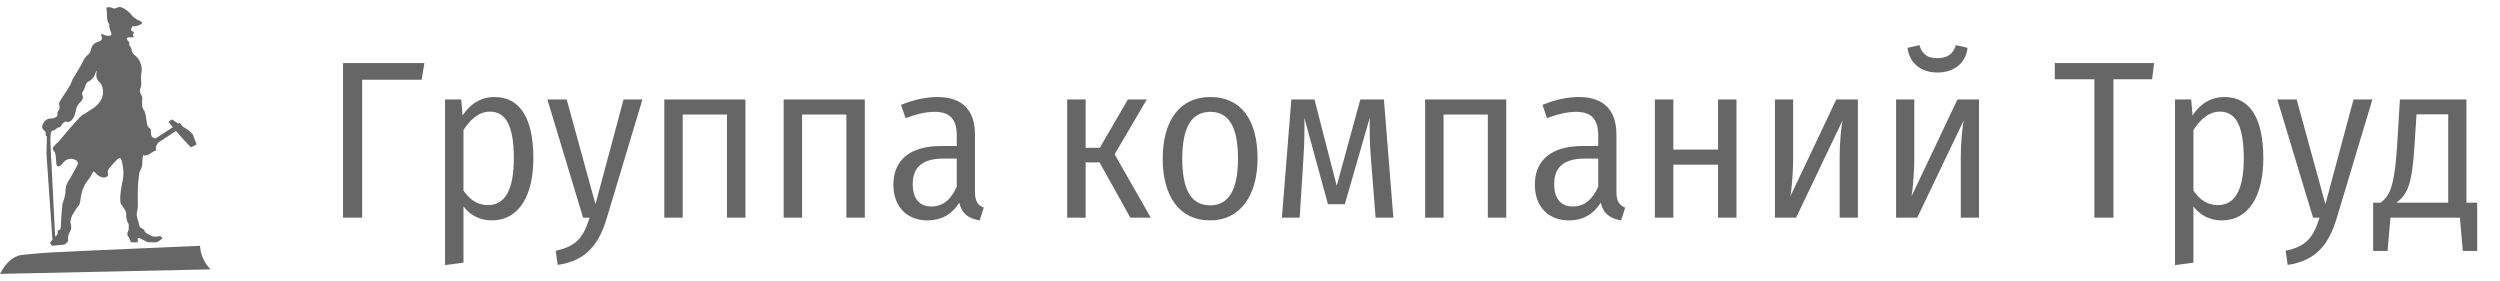
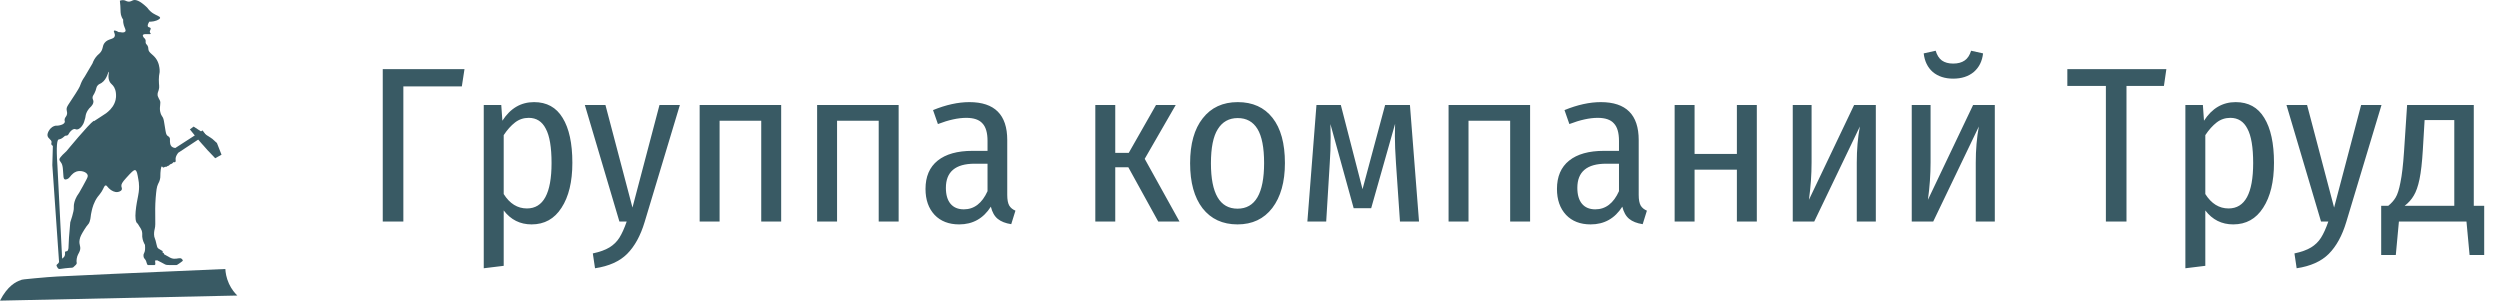
- <svg xmlns="http://www.w3.org/2000/svg" width="178" height="20" viewBox="0 0 178 20" fill="none">
-   <path d="M5.939 8.159C5.939 8.159 6.088 8.06 6.282 7.936C6.307 7.921 6.322 7.912 6.327 7.907C6.685 7.669 6.68 7.679 6.71 7.655C6.85 7.546 7.098 7.348 7.238 7.017C7.302 6.864 7.327 6.725 7.332 6.636C7.352 6.251 7.248 6.038 7.143 5.91C7.059 5.806 7.004 5.791 6.939 5.678C6.775 5.386 6.914 5.045 6.874 5.035C6.83 5.025 6.775 5.5 6.422 5.737C6.312 5.811 6.262 5.801 6.183 5.89C6.053 6.028 6.113 6.122 5.969 6.394C5.894 6.533 5.849 6.577 5.849 6.676C5.849 6.775 5.899 6.809 5.904 6.908C5.904 6.982 5.889 7.081 5.775 7.21C5.541 7.422 5.456 7.62 5.421 7.763C5.401 7.847 5.411 7.862 5.387 7.956C5.337 8.129 5.307 8.292 5.192 8.445C5.143 8.514 5.013 8.683 4.849 8.683C4.774 8.683 4.774 8.648 4.705 8.653C4.551 8.663 4.406 8.846 4.347 8.954C4.327 8.994 4.307 9.033 4.257 9.058C4.202 9.083 4.172 9.058 4.108 9.088C4.083 9.098 4.088 9.108 4.023 9.157C4.023 9.157 3.983 9.192 3.934 9.226C3.839 9.295 3.725 9.31 3.705 9.315C3.615 9.34 3.54 9.666 3.63 10.986C3.729 12.953 3.829 14.915 3.929 16.882C3.864 16.951 3.799 17.015 3.734 17.085C3.59 15.034 3.451 12.987 3.307 10.936L3.341 9.715C3.312 9.706 3.277 9.686 3.257 9.646C3.227 9.592 3.252 9.538 3.257 9.498C3.282 9.33 3.033 9.271 3.003 9.073C2.973 8.875 3.177 8.638 3.177 8.638C3.237 8.574 3.326 8.495 3.461 8.455C3.56 8.426 3.59 8.455 3.72 8.43C3.779 8.421 4.048 8.371 4.093 8.218C4.113 8.159 4.073 8.144 4.083 8.05C4.098 7.931 4.167 7.892 4.212 7.793C4.272 7.659 4.227 7.551 4.212 7.447C4.187 7.239 4.307 7.155 4.774 6.419C4.929 6.172 5.008 6.043 5.043 5.959C5.098 5.826 5.138 5.682 5.257 5.49C5.297 5.43 5.332 5.381 5.352 5.346L5.849 4.501C5.894 4.368 5.979 4.19 6.138 4.017C6.218 3.928 6.242 3.933 6.312 3.854C6.541 3.607 6.446 3.429 6.606 3.216C6.825 2.925 7.198 3.009 7.253 2.781C7.292 2.628 7.153 2.485 7.208 2.44C7.272 2.391 7.501 2.529 7.501 2.529C7.621 2.519 7.75 2.584 7.86 2.534C7.89 2.519 7.904 2.509 7.919 2.49C7.979 2.406 7.88 2.277 7.825 2.094C7.8 2.01 7.775 1.892 7.785 1.738C7.76 1.704 7.725 1.654 7.695 1.585C7.601 1.378 7.626 1.22 7.606 0.869C7.601 0.794 7.591 0.681 7.576 0.547C7.621 0.528 7.69 0.508 7.77 0.508C7.919 0.508 7.974 0.587 8.104 0.602C8.243 0.617 8.327 0.547 8.407 0.518C8.556 0.463 8.815 0.513 9.298 0.977C9.432 1.165 9.571 1.274 9.666 1.338C9.895 1.486 10.124 1.531 10.119 1.63C10.119 1.659 10.089 1.684 10.044 1.719C9.845 1.852 9.596 1.872 9.432 1.872C9.318 2.06 9.323 2.144 9.353 2.183C9.392 2.243 9.482 2.213 9.517 2.277C9.557 2.351 9.437 2.44 9.477 2.549C9.497 2.603 9.537 2.608 9.527 2.633C9.507 2.707 9.099 2.593 9.034 2.712C9.009 2.757 9.049 2.826 9.089 2.88C9.129 2.91 9.178 2.959 9.198 3.028C9.223 3.107 9.188 3.142 9.213 3.226C9.238 3.305 9.283 3.31 9.328 3.394C9.377 3.483 9.372 3.567 9.377 3.612C9.397 3.834 9.651 3.923 9.845 4.185C10.049 4.462 10.079 4.773 10.089 4.911C10.109 5.159 10.044 5.119 10.039 5.529C10.039 5.91 10.094 5.979 10.029 6.192C9.994 6.31 9.95 6.379 9.96 6.503C9.96 6.538 9.97 6.567 9.979 6.592C10.024 6.711 10.074 6.795 10.089 6.819C10.213 7.012 10.029 7.284 10.149 7.65C10.194 7.793 10.198 7.758 10.298 7.936C10.343 8.02 10.373 8.198 10.427 8.554C10.482 8.895 10.492 9.014 10.597 9.088C10.636 9.117 10.681 9.137 10.716 9.197C10.761 9.271 10.731 9.325 10.741 9.454C10.746 9.543 10.756 9.651 10.825 9.735C10.845 9.76 10.92 9.839 11.079 9.854C11.652 9.483 12.229 9.113 12.801 8.742C12.866 8.831 12.935 8.92 13 9.009C12.418 9.394 11.836 9.775 11.258 10.16C11.114 10.353 11.089 10.486 11.099 10.58C11.099 10.625 11.119 10.709 11.074 10.743C11.044 10.763 11 10.758 10.97 10.743C10.925 10.803 10.88 10.832 10.845 10.852C10.801 10.872 10.786 10.867 10.746 10.892C10.701 10.926 10.701 10.946 10.661 10.971C10.626 10.986 10.616 10.976 10.582 10.996C10.552 11.015 10.547 11.03 10.522 11.04C10.492 11.05 10.482 11.04 10.447 11.04C10.383 11.05 10.373 11.094 10.328 11.089C10.273 11.089 10.258 11.015 10.228 11.02C10.164 11.02 10.139 11.411 10.139 11.431C10.129 11.613 10.139 11.633 10.129 11.732C10.104 11.93 10.024 12.063 9.989 12.132C9.9 12.315 9.88 12.543 9.84 12.992C9.761 13.986 9.865 14.663 9.78 14.959C9.775 14.984 9.731 15.132 9.736 15.315C9.741 15.553 9.815 15.543 9.89 15.938C9.92 16.076 9.94 16.16 10.014 16.21C10.094 16.264 10.194 16.319 10.194 16.319C10.233 16.338 10.273 16.358 10.283 16.393C10.293 16.422 10.283 16.457 10.273 16.477C10.298 16.477 10.318 16.487 10.343 16.487C10.353 16.516 10.368 16.546 10.378 16.576C10.467 16.625 10.557 16.669 10.641 16.719C10.786 16.818 10.91 16.847 10.995 16.852C11.209 16.867 11.363 16.768 11.477 16.852C11.527 16.887 11.547 16.941 11.557 16.981C11.517 17.011 11.477 17.04 11.443 17.07C11.403 17.099 11.358 17.134 11.303 17.169C11.223 17.223 11.194 17.243 11.154 17.253C11.124 17.258 11.104 17.253 11.054 17.253C10.98 17.253 11.014 17.253 10.85 17.253C10.646 17.253 10.542 17.248 10.512 17.238C10.422 17.218 10.402 17.188 10.198 17.085C10.084 17.025 9.989 16.981 9.935 16.951C9.89 16.956 9.845 16.961 9.8 16.966L9.82 17.198L9.775 17.253C9.775 17.253 9.367 17.253 9.357 17.253C9.243 17.213 9.298 17.035 9.158 16.877C9.139 16.852 9.114 16.828 9.094 16.788C9.054 16.694 9.074 16.576 9.074 16.576C9.074 16.576 9.129 16.447 9.134 16.432C9.163 16.363 9.183 16.235 9.163 15.977C9.094 15.859 9.009 15.681 8.989 15.459C8.984 15.36 8.989 15.325 8.989 15.246C8.974 14.974 8.82 14.861 8.706 14.638C8.407 14.49 8.641 13.309 8.73 12.869C8.75 12.765 8.79 12.567 8.79 12.295C8.79 12.098 8.765 11.954 8.745 11.846C8.681 11.475 8.651 11.287 8.546 11.253C8.452 11.223 8.293 11.396 7.974 11.747C7.72 12.024 7.656 12.147 7.671 12.271C7.681 12.355 7.725 12.409 7.695 12.483C7.646 12.607 7.457 12.632 7.432 12.636C7.243 12.661 7.083 12.552 7.004 12.503C6.79 12.355 6.77 12.211 6.675 12.221C6.586 12.231 6.571 12.37 6.422 12.612C6.317 12.78 6.272 12.805 6.168 12.948C5.924 13.289 5.839 13.64 5.8 13.808C5.705 14.198 5.755 14.238 5.665 14.51C5.605 14.693 5.556 14.643 5.332 15.009C5.158 15.296 5.068 15.444 5.033 15.646C4.969 16.002 5.143 16.061 5.043 16.358C4.988 16.516 4.884 16.61 4.849 16.852C4.834 16.936 4.839 17.011 4.839 17.055C4.844 17.075 4.854 17.109 4.849 17.144C4.839 17.183 4.814 17.213 4.789 17.243C4.7 17.332 4.655 17.376 4.625 17.396C4.565 17.426 4.531 17.421 4.366 17.431C4.307 17.431 4.222 17.441 4.118 17.455C4.023 17.465 3.943 17.475 3.894 17.485C3.784 17.5 3.744 17.51 3.7 17.485C3.66 17.465 3.64 17.426 3.61 17.371C3.585 17.327 3.565 17.292 3.575 17.253C3.585 17.223 3.605 17.213 3.64 17.183C3.67 17.159 3.705 17.119 3.734 17.06C3.844 16.966 3.904 16.857 3.973 16.808C4.078 16.734 4.093 16.66 4.108 16.595C4.123 16.506 4.088 16.442 4.128 16.403C4.157 16.373 4.197 16.393 4.237 16.373C4.337 16.328 4.332 16.111 4.332 16.076C4.332 15.844 4.371 15.305 4.441 14.549C4.536 14.277 4.6 14.04 4.64 13.857C4.685 13.665 4.65 13.571 4.675 13.408C4.705 13.225 4.784 12.973 5.003 12.681C5.173 12.384 5.317 12.127 5.421 11.925C5.531 11.722 5.566 11.643 5.536 11.554C5.466 11.356 5.098 11.253 4.834 11.341C4.735 11.376 4.66 11.431 4.625 11.46C4.436 11.608 4.416 11.752 4.237 11.821C4.138 11.861 4.093 11.836 4.083 11.831C4.028 11.796 4.018 11.717 4.013 11.678C3.978 11.297 3.983 11.139 3.948 10.991C3.889 10.709 3.739 10.714 3.759 10.546C3.759 10.546 3.774 10.432 4.202 10.052C4.202 10.052 5.605 8.346 5.924 8.134L5.939 8.159Z" fill="#666666" />
-   <path d="M1.322 18.196C1.414 18.165 1.502 18.15 2.188 18.088C2.875 18.027 3.218 17.996 3.603 17.976C4.438 17.93 8.579 17.74 14.242 17.5C14.252 17.71 14.298 18.052 14.472 18.431C14.636 18.789 14.851 19.035 15 19.178C9.998 19.285 5.002 19.393 0 19.5C0.477 18.569 1.01 18.298 1.327 18.201L1.322 18.196Z" fill="#666666" />
-   <path d="M12 8.676C12.077 8.619 12.161 8.557 12.238 8.5C12.63 8.759 13.023 9.013 13.415 9.272C13.511 9.36 13.608 9.453 13.711 9.541C13.807 9.785 13.903 10.034 14 10.277C13.865 10.35 13.736 10.428 13.601 10.5C13.28 10.174 12.952 9.821 12.63 9.443C12.405 9.184 12.199 8.925 12 8.676Z" fill="#666666" />
-   <path d="M30.216 4.492L30.024 5.676H25.784V15.5H24.424V4.492H30.216ZM35.208 6.908C37.096 6.908 37.976 8.524 37.976 11.276C37.976 13.948 36.936 15.692 35.016 15.692C34.168 15.692 33.48 15.324 33 14.7V18.7L31.688 18.876V7.084H32.84L32.936 8.22C33.48 7.388 34.248 6.908 35.208 6.908ZM34.728 14.604C35.912 14.604 36.584 13.612 36.584 11.276C36.584 8.94 36.008 7.948 34.888 7.948C34.04 7.948 33.432 8.588 33 9.26V13.564C33.416 14.204 34.008 14.604 34.728 14.604ZM45.741 7.084L43.197 15.548C42.653 17.34 41.773 18.572 39.709 18.86L39.565 17.852C41.085 17.532 41.533 16.876 41.981 15.5H41.517L38.973 7.084H40.349L42.397 14.54L44.397 7.084H45.741ZM51.761 15.5V8.156H48.609V15.5H47.297V7.084H53.074V15.5H51.761ZM60.261 15.5V8.156H57.109V15.5H55.797V7.084H61.574V15.5H60.261ZM69.418 13.66C69.418 14.364 69.641 14.62 70.041 14.78L69.754 15.692C68.969 15.564 68.49 15.228 68.297 14.428C67.754 15.308 66.969 15.692 66.041 15.692C64.522 15.692 63.609 14.668 63.609 13.148C63.609 11.372 64.826 10.396 67.001 10.396H68.121V9.644C68.121 8.46 67.609 7.964 66.553 7.964C65.913 7.964 65.242 8.124 64.474 8.412L64.153 7.468C65.049 7.1 65.913 6.908 66.746 6.908C68.585 6.908 69.418 7.916 69.418 9.58V13.66ZM66.314 14.7C67.129 14.7 67.706 14.22 68.121 13.292V11.292H67.162C65.706 11.292 64.986 11.884 64.986 13.1C64.986 14.156 65.466 14.7 66.314 14.7ZM81.649 7.084L79.361 10.988L81.937 15.5H80.481L78.289 11.564H77.297V15.5H75.985V7.084H77.297V10.524H78.305L80.305 7.084H81.649ZM86.177 6.908C88.305 6.908 89.537 8.46 89.537 11.276C89.537 13.964 88.273 15.692 86.161 15.692C84.017 15.692 82.785 14.028 82.785 11.308C82.785 8.54 84.033 6.908 86.177 6.908ZM86.177 7.964C84.897 7.964 84.177 8.956 84.177 11.308C84.177 13.628 84.881 14.62 86.161 14.62C87.425 14.62 88.145 13.628 88.145 11.276C88.145 8.956 87.441 7.964 86.177 7.964ZM98.535 7.084L99.207 15.5H97.943L97.607 11.244C97.527 10.252 97.511 9.404 97.527 8.38L95.751 14.54H94.551L92.871 8.396C92.887 9.356 92.871 10.268 92.807 11.228L92.535 15.5H91.271L91.943 7.084H93.591L95.175 13.228L96.855 7.084H98.535ZM105.933 15.5V8.156H102.781V15.5H101.469V7.084H107.245V15.5H105.933ZM115.089 13.66C115.089 14.364 115.313 14.62 115.713 14.78L115.425 15.692C114.641 15.564 114.161 15.228 113.969 14.428C113.425 15.308 112.641 15.692 111.713 15.692C110.193 15.692 109.281 14.668 109.281 13.148C109.281 11.372 110.497 10.396 112.673 10.396H113.793V9.644C113.793 8.46 113.281 7.964 112.225 7.964C111.585 7.964 110.913 8.124 110.145 8.412L109.825 7.468C110.721 7.1 111.585 6.908 112.417 6.908C114.257 6.908 115.089 7.916 115.089 9.58V13.66ZM111.985 14.7C112.801 14.7 113.377 14.22 113.793 13.292V11.292H112.833C111.377 11.292 110.657 11.884 110.657 13.1C110.657 14.156 111.137 14.7 111.985 14.7ZM122.325 15.5V11.724H119.141V15.5H117.829V7.084H119.141V10.652H122.325V7.084H123.637V15.5H122.325ZM132.28 7.084V15.5H130.984V11.292C130.984 9.948 131.112 8.972 131.192 8.572L127.88 15.5H126.376V7.084H127.672V11.228C127.672 12.492 127.544 13.548 127.48 13.964L130.744 7.084H132.28ZM137.945 5.164C136.793 5.164 135.945 4.508 135.817 3.404L136.665 3.212C136.857 3.884 137.257 4.14 137.945 4.14C138.617 4.14 139.049 3.884 139.257 3.212L140.089 3.404C139.977 4.508 139.097 5.164 137.945 5.164ZM140.905 7.084V15.5H139.609V11.292C139.609 9.948 139.737 8.972 139.817 8.572L136.505 15.5H135.001V7.084H136.297V11.228C136.297 12.492 136.169 13.548 136.105 13.964L139.369 7.084H140.905ZM153.374 4.492L153.23 5.644H150.478V15.5H149.118V5.644H146.302V4.492H153.374ZM158.38 6.908C160.268 6.908 161.148 8.524 161.148 11.276C161.148 13.948 160.108 15.692 158.188 15.692C157.34 15.692 156.652 15.324 156.172 14.7V18.7L154.86 18.876V7.084H156.012L156.108 8.22C156.652 7.388 157.42 6.908 158.38 6.908ZM157.9 14.604C159.084 14.604 159.756 13.612 159.756 11.276C159.756 8.94 159.18 7.948 158.06 7.948C157.212 7.948 156.604 8.588 156.172 9.26V13.564C156.588 14.204 157.18 14.604 157.9 14.604ZM168.913 7.084L166.369 15.548C165.825 17.34 164.945 18.572 162.881 18.86L162.737 17.852C164.257 17.532 164.705 16.876 165.153 15.5H164.689L162.145 7.084H163.521L165.569 14.54L167.569 7.084H168.913ZM175.609 14.428H176.377V17.868H175.353L175.145 15.5H170.201L169.993 17.868H168.969V14.428H169.497C170.057 13.996 170.457 13.58 170.665 10.524L170.873 7.084H175.609V14.428ZM174.313 14.428V8.14H172.057L171.913 10.364C171.737 13.1 171.449 13.788 170.633 14.428H174.313Z" fill="#666666" />
+ <svg xmlns="http://www.w3.org/2000/svg" width="158" height="19" viewBox="0 0 158 19" fill="none">
+   <path d="M5.939 7.659C5.939 7.659 6.088 7.56 6.282 7.436C6.307 7.421 6.322 7.412 6.327 7.407C6.685 7.169 6.68 7.179 6.71 7.155C6.85 7.046 7.098 6.848 7.238 6.517C7.302 6.364 7.327 6.225 7.332 6.136C7.352 5.751 7.248 5.538 7.143 5.41C7.059 5.306 7.004 5.291 6.939 5.178C6.775 4.886 6.914 4.545 6.874 4.535C6.83 4.525 6.775 5 6.422 5.237C6.312 5.311 6.262 5.301 6.183 5.39C6.053 5.528 6.113 5.622 5.969 5.894C5.894 6.033 5.849 6.077 5.849 6.176C5.849 6.275 5.899 6.309 5.904 6.408C5.904 6.482 5.889 6.581 5.775 6.71C5.541 6.922 5.456 7.12 5.421 7.263C5.401 7.347 5.411 7.362 5.387 7.456C5.337 7.629 5.307 7.792 5.192 7.945C5.143 8.014 5.013 8.183 4.849 8.183C4.774 8.183 4.774 8.148 4.705 8.153C4.551 8.163 4.406 8.346 4.347 8.454C4.327 8.494 4.307 8.533 4.257 8.558C4.202 8.583 4.172 8.558 4.108 8.588C4.083 8.598 4.088 8.608 4.023 8.657C4.023 8.657 3.983 8.692 3.934 8.726C3.839 8.795 3.725 8.81 3.705 8.815C3.615 8.84 3.54 9.166 3.63 10.486C3.729 12.453 3.829 14.415 3.929 16.382C3.864 16.451 3.799 16.515 3.734 16.585C3.59 14.534 3.451 12.487 3.307 10.436L3.341 9.215C3.312 9.206 3.277 9.186 3.257 9.146C3.227 9.092 3.252 9.038 3.257 8.998C3.282 8.83 3.033 8.771 3.003 8.573C2.973 8.375 3.177 8.138 3.177 8.138C3.237 8.074 3.326 7.995 3.461 7.955C3.56 7.926 3.59 7.955 3.72 7.93C3.779 7.921 4.048 7.871 4.093 7.718C4.113 7.659 4.073 7.644 4.083 7.55C4.098 7.431 4.167 7.392 4.212 7.293C4.272 7.159 4.227 7.051 4.212 6.947C4.187 6.739 4.307 6.655 4.774 5.919C4.929 5.672 5.008 5.543 5.043 5.459C5.098 5.326 5.138 5.182 5.257 4.99C5.297 4.93 5.332 4.881 5.352 4.846L5.849 4.001C5.894 3.868 5.979 3.69 6.138 3.517C6.218 3.428 6.242 3.433 6.312 3.354C6.541 3.107 6.446 2.929 6.606 2.716C6.825 2.425 7.198 2.509 7.253 2.281C7.292 2.128 7.153 1.985 7.208 1.94C7.272 1.891 7.501 2.029 7.501 2.029C7.621 2.019 7.75 2.084 7.86 2.034C7.89 2.019 7.904 2.009 7.919 1.99C7.979 1.906 7.88 1.777 7.825 1.594C7.8 1.51 7.775 1.392 7.785 1.238C7.76 1.204 7.725 1.154 7.695 1.085C7.601 0.878 7.626 0.719 7.606 0.369C7.601 0.294 7.591 0.181 7.576 0.047C7.621 0.028 7.69 0.008 7.77 0.008C7.919 0.008 7.974 0.087 8.104 0.102C8.243 0.117 8.327 0.047 8.407 0.018C8.556 -0.037 8.815 0.013 9.298 0.477C9.432 0.665 9.571 0.774 9.666 0.838C9.895 0.986 10.124 1.031 10.119 1.13C10.119 1.159 10.089 1.184 10.044 1.219C9.845 1.352 9.596 1.372 9.432 1.372C9.318 1.56 9.323 1.644 9.353 1.683C9.392 1.743 9.482 1.713 9.517 1.777C9.557 1.851 9.437 1.94 9.477 2.049C9.497 2.103 9.537 2.108 9.527 2.133C9.507 2.207 9.099 2.093 9.034 2.212C9.009 2.257 9.049 2.326 9.089 2.38C9.129 2.41 9.178 2.459 9.198 2.528C9.223 2.607 9.188 2.642 9.213 2.726C9.238 2.805 9.283 2.81 9.328 2.894C9.377 2.983 9.372 3.067 9.377 3.112C9.397 3.334 9.651 3.423 9.845 3.685C10.049 3.962 10.079 4.273 10.089 4.411C10.109 4.659 10.044 4.619 10.039 5.029C10.039 5.41 10.094 5.479 10.029 5.692C9.994 5.81 9.95 5.879 9.96 6.003C9.96 6.038 9.97 6.067 9.979 6.092C10.024 6.211 10.074 6.295 10.089 6.319C10.213 6.512 10.029 6.784 10.149 7.15C10.194 7.293 10.198 7.258 10.298 7.436C10.343 7.52 10.373 7.698 10.427 8.054C10.482 8.395 10.492 8.514 10.597 8.588C10.636 8.617 10.681 8.637 10.716 8.697C10.761 8.771 10.731 8.825 10.741 8.954C10.746 9.043 10.756 9.151 10.825 9.235C10.845 9.26 10.92 9.339 11.079 9.354C11.652 8.983 12.229 8.613 12.801 8.242C12.866 8.331 12.935 8.42 13 8.509C12.418 8.894 11.836 9.275 11.258 9.66C11.114 9.853 11.089 9.986 11.099 10.08C11.099 10.125 11.119 10.209 11.074 10.243C11.044 10.263 11 10.258 10.97 10.243C10.925 10.303 10.88 10.332 10.845 10.352C10.801 10.372 10.786 10.367 10.746 10.392C10.701 10.426 10.701 10.446 10.661 10.471C10.626 10.486 10.616 10.476 10.582 10.496C10.552 10.515 10.547 10.53 10.522 10.54C10.492 10.55 10.482 10.54 10.447 10.54C10.383 10.55 10.373 10.594 10.328 10.589C10.273 10.589 10.258 10.515 10.228 10.52C10.164 10.52 10.139 10.911 10.139 10.931C10.129 11.113 10.139 11.133 10.129 11.232C10.104 11.43 10.024 11.563 9.989 11.632C9.9 11.815 9.88 12.043 9.84 12.492C9.761 13.486 9.865 14.163 9.78 14.459C9.775 14.484 9.731 14.632 9.736 14.815C9.741 15.053 9.815 15.043 9.89 15.438C9.92 15.576 9.94 15.66 10.014 15.71C10.094 15.764 10.194 15.819 10.194 15.819C10.233 15.838 10.273 15.858 10.283 15.893C10.293 15.922 10.283 15.957 10.273 15.977C10.298 15.977 10.318 15.987 10.343 15.987C10.353 16.016 10.368 16.046 10.378 16.076C10.467 16.125 10.557 16.169 10.641 16.219C10.786 16.318 10.91 16.347 10.995 16.352C11.209 16.367 11.363 16.268 11.477 16.352C11.527 16.387 11.547 16.441 11.557 16.481C11.517 16.511 11.477 16.54 11.443 16.57C11.403 16.599 11.358 16.634 11.303 16.669C11.223 16.723 11.194 16.743 11.154 16.753C11.124 16.758 11.104 16.753 11.054 16.753C10.98 16.753 11.014 16.753 10.85 16.753C10.646 16.753 10.542 16.748 10.512 16.738C10.422 16.718 10.402 16.688 10.198 16.585C10.084 16.525 9.989 16.481 9.935 16.451C9.89 16.456 9.845 16.461 9.8 16.466L9.82 16.698L9.775 16.753C9.775 16.753 9.367 16.753 9.357 16.753C9.243 16.713 9.298 16.535 9.158 16.377C9.139 16.352 9.114 16.328 9.094 16.288C9.054 16.194 9.074 16.076 9.074 16.076C9.074 16.076 9.129 15.947 9.134 15.932C9.163 15.863 9.183 15.735 9.163 15.477C9.094 15.359 9.009 15.181 8.989 14.959C8.984 14.86 8.989 14.825 8.989 14.746C8.974 14.474 8.82 14.361 8.706 14.138C8.407 13.99 8.641 12.809 8.73 12.369C8.75 12.265 8.79 12.067 8.79 11.795C8.79 11.598 8.765 11.454 8.745 11.346C8.681 10.975 8.651 10.787 8.546 10.753C8.452 10.723 8.293 10.896 7.974 11.247C7.72 11.524 7.656 11.647 7.671 11.771C7.681 11.855 7.725 11.909 7.695 11.983C7.646 12.107 7.457 12.132 7.432 12.136C7.243 12.161 7.083 12.052 7.004 12.003C6.79 11.855 6.77 11.711 6.675 11.721C6.586 11.731 6.571 11.87 6.422 12.112C6.317 12.28 6.272 12.305 6.168 12.448C5.924 12.789 5.839 13.14 5.8 13.308C5.705 13.698 5.755 13.738 5.665 14.01C5.605 14.193 5.556 14.143 5.332 14.509C5.158 14.796 5.068 14.944 5.033 15.146C4.969 15.502 5.143 15.562 5.043 15.858C4.988 16.016 4.884 16.11 4.849 16.352C4.834 16.436 4.839 16.511 4.839 16.555C4.844 16.575 4.854 16.609 4.849 16.644C4.839 16.683 4.814 16.713 4.789 16.743C4.7 16.832 4.655 16.876 4.625 16.896C4.565 16.926 4.531 16.921 4.366 16.931C4.307 16.931 4.222 16.941 4.118 16.955C4.023 16.965 3.943 16.975 3.894 16.985C3.784 17 3.744 17.01 3.7 16.985C3.66 16.965 3.64 16.926 3.61 16.871C3.585 16.827 3.565 16.792 3.575 16.753C3.585 16.723 3.605 16.713 3.64 16.683C3.67 16.659 3.705 16.619 3.734 16.56C3.844 16.466 3.904 16.357 3.973 16.308C4.078 16.234 4.093 16.16 4.108 16.095C4.123 16.006 4.088 15.942 4.128 15.903C4.157 15.873 4.197 15.893 4.237 15.873C4.337 15.828 4.332 15.611 4.332 15.576C4.332 15.344 4.371 14.805 4.441 14.049C4.536 13.777 4.6 13.54 4.64 13.357C4.685 13.165 4.65 13.071 4.675 12.908C4.705 12.725 4.784 12.473 5.003 12.181C5.173 11.884 5.317 11.627 5.421 11.425C5.531 11.222 5.566 11.143 5.536 11.054C5.466 10.856 5.098 10.753 4.834 10.841C4.735 10.876 4.66 10.931 4.625 10.96C4.436 11.108 4.416 11.252 4.237 11.321C4.138 11.361 4.093 11.336 4.083 11.331C4.028 11.296 4.018 11.217 4.013 11.178C3.978 10.797 3.983 10.639 3.948 10.491C3.889 10.209 3.739 10.214 3.759 10.046C3.759 10.046 3.774 9.932 4.202 9.552C4.202 9.552 5.605 7.846 5.924 7.634L5.939 7.659Z" fill="#395A64" />
+   <path d="M1.322 17.696C1.414 17.665 1.502 17.65 2.188 17.588C2.875 17.527 3.218 17.496 3.603 17.476C4.438 17.43 8.579 17.24 14.242 17C14.252 17.21 14.298 17.552 14.472 17.931C14.636 18.289 14.851 18.535 15 18.678C9.998 18.785 5.002 18.893 0 19C0.477 18.069 1.01 17.798 1.327 17.701L1.322 17.696Z" fill="#395A64" />
+   <path d="M12 8.176C12.077 8.119 12.161 8.057 12.238 8C12.63 8.259 13.023 8.513 13.415 8.772C13.511 8.86 13.608 8.953 13.711 9.041C13.807 9.285 13.903 9.534 14 9.777C13.865 9.85 13.736 9.927 13.601 10C13.28 9.674 12.952 9.321 12.63 8.943C12.405 8.684 12.199 8.425 12 8.176Z" fill="#395A64" />
+   <path d="M29.356 4.368L29.188 5.46H25.492V14H24.19V4.368H29.356ZM33.752 6.454C34.554 6.454 35.156 6.785 35.557 7.448C35.968 8.111 36.173 9.058 36.173 10.29C36.173 11.485 35.945 12.432 35.487 13.132C35.039 13.832 34.41 14.182 33.597 14.182C32.87 14.182 32.282 13.888 31.834 13.3V16.8L30.573 16.954V6.636H31.68L31.75 7.63C32.254 6.846 32.921 6.454 33.752 6.454ZM33.303 13.174C34.34 13.174 34.858 12.217 34.858 10.304C34.858 9.305 34.736 8.582 34.493 8.134C34.26 7.677 33.901 7.448 33.416 7.448C33.089 7.448 32.8 7.546 32.547 7.742C32.295 7.938 32.057 8.204 31.834 8.54V12.264C32.216 12.871 32.706 13.174 33.303 13.174ZM40.742 14.028C40.481 14.896 40.112 15.568 39.636 16.044C39.16 16.52 38.483 16.823 37.606 16.954L37.466 16.016C37.905 15.923 38.255 15.797 38.516 15.638C38.777 15.479 38.987 15.274 39.146 15.022C39.305 14.77 39.459 14.429 39.608 14H39.146L36.962 6.636H38.264L39.972 13.118L41.68 6.636H42.968L40.742 14.028ZM48.11 14V7.63H45.478V14H44.218V6.636H49.37V14H48.11ZM55.534 14V7.63H52.902V14H51.642V6.636H56.794V14H55.534ZM63.658 12.32C63.658 12.619 63.7 12.843 63.784 12.992C63.868 13.132 63.998 13.239 64.176 13.314L63.91 14.168C63.546 14.112 63.261 14 63.056 13.832C62.85 13.664 62.706 13.407 62.622 13.062C62.146 13.809 61.478 14.182 60.62 14.182C59.966 14.182 59.448 13.981 59.066 13.58C58.683 13.169 58.492 12.623 58.492 11.942C58.492 11.158 58.748 10.561 59.262 10.15C59.775 9.739 60.508 9.534 61.46 9.534H62.412V8.904C62.412 8.391 62.304 8.022 62.09 7.798C61.884 7.565 61.544 7.448 61.068 7.448C60.554 7.448 59.957 7.579 59.276 7.84L58.968 6.958C59.789 6.622 60.554 6.454 61.264 6.454C62.86 6.454 63.658 7.252 63.658 8.848V12.32ZM60.914 13.23C61.567 13.23 62.066 12.847 62.412 12.082V10.346H61.6C60.386 10.346 59.78 10.855 59.78 11.872C59.78 12.311 59.878 12.647 60.074 12.88C60.27 13.113 60.55 13.23 60.914 13.23ZM74.306 6.636L72.346 10.038L74.544 14H73.2L71.31 10.57H70.484V14H69.224V6.636H70.484V9.66H71.338L73.06 6.636H74.306ZM78.225 6.454C79.168 6.454 79.901 6.785 80.423 7.448C80.946 8.111 81.207 9.063 81.207 10.304C81.207 11.499 80.941 12.446 80.409 13.146C79.877 13.837 79.145 14.182 78.211 14.182C77.269 14.182 76.531 13.841 75.999 13.16C75.477 12.479 75.215 11.531 75.215 10.318C75.215 9.095 75.481 8.148 76.013 7.476C76.545 6.795 77.283 6.454 78.225 6.454ZM78.225 7.462C77.675 7.462 77.255 7.695 76.965 8.162C76.676 8.619 76.531 9.338 76.531 10.318C76.531 12.231 77.091 13.188 78.211 13.188C79.331 13.188 79.891 12.227 79.891 10.304C79.891 9.324 79.751 8.605 79.471 8.148C79.191 7.691 78.776 7.462 78.225 7.462ZM89.682 14H88.478L88.226 10.318C88.18 9.637 88.156 9.063 88.156 8.596L88.17 7.826L86.658 13.16H85.552L84.082 7.84L84.096 8.666C84.096 9.254 84.078 9.805 84.04 10.318L83.816 14H82.626L83.2 6.636H84.74L86.112 11.956L87.54 6.636H89.108L89.682 14ZM95.442 14V7.63H92.81V14H91.55V6.636H96.702V14H95.442ZM103.566 12.32C103.566 12.619 103.608 12.843 103.692 12.992C103.776 13.132 103.907 13.239 104.084 13.314L103.818 14.168C103.454 14.112 103.169 14 102.964 13.832C102.759 13.664 102.614 13.407 102.53 13.062C102.054 13.809 101.387 14.182 100.528 14.182C99.874 14.182 99.356 13.981 98.974 13.58C98.591 13.169 98.4 12.623 98.4 11.942C98.4 11.158 98.656 10.561 99.17 10.15C99.683 9.739 100.416 9.534 101.368 9.534H102.32V8.904C102.32 8.391 102.213 8.022 101.998 7.798C101.793 7.565 101.452 7.448 100.976 7.448C100.463 7.448 99.865 7.579 99.184 7.84L98.876 6.958C99.697 6.622 100.463 6.454 101.172 6.454C102.768 6.454 103.566 7.252 103.566 8.848V12.32ZM100.822 13.23C101.475 13.23 101.975 12.847 102.32 12.082V10.346H101.508C100.295 10.346 99.688 10.855 99.688 11.872C99.688 12.311 99.786 12.647 99.982 12.88C100.178 13.113 100.458 13.23 100.822 13.23ZM109.771 14V10.724H107.097V14H105.837V6.636H107.097V9.73H109.771V6.636H111.031V14H109.771ZM118.552 14H117.348V10.276C117.348 9.455 117.413 8.694 117.544 7.994L114.66 14H113.302V6.636H114.492V10.262C114.492 11.037 114.436 11.825 114.324 12.628L117.18 6.636H118.552V14ZM126.072 14H124.868V10.276C124.868 9.455 124.933 8.694 125.064 7.994L122.18 14H120.822V6.636H122.012V10.262C122.012 11.037 121.956 11.825 121.844 12.628L124.7 6.636H126.072V14ZM123.44 4.97C122.917 4.97 122.488 4.83 122.152 4.55C121.825 4.261 121.634 3.869 121.578 3.374L122.334 3.206C122.418 3.486 122.548 3.691 122.726 3.822C122.912 3.953 123.15 4.018 123.44 4.018C123.738 4.018 123.981 3.953 124.168 3.822C124.354 3.691 124.49 3.486 124.574 3.206L125.33 3.374C125.274 3.869 125.078 4.261 124.742 4.55C124.406 4.83 123.972 4.97 123.44 4.97ZM136.914 4.368L136.76 5.432H134.394V14H133.092V5.432H130.656V4.368H136.914ZM141.294 6.454C142.097 6.454 142.699 6.785 143.1 7.448C143.511 8.111 143.716 9.058 143.716 10.29C143.716 11.485 143.488 12.432 143.03 13.132C142.582 13.832 141.952 14.182 141.14 14.182C140.412 14.182 139.824 13.888 139.376 13.3V16.8L138.116 16.954V6.636H139.222L139.292 7.63C139.796 6.846 140.464 6.454 141.294 6.454ZM140.846 13.174C141.882 13.174 142.4 12.217 142.4 10.304C142.4 9.305 142.279 8.582 142.036 8.134C141.803 7.677 141.444 7.448 140.958 7.448C140.632 7.448 140.342 7.546 140.09 7.742C139.838 7.938 139.6 8.204 139.376 8.54V12.264C139.759 12.871 140.249 13.174 140.846 13.174ZM148.285 14.028C148.024 14.896 147.655 15.568 147.179 16.044C146.703 16.52 146.026 16.823 145.149 16.954L145.009 16.016C145.448 15.923 145.798 15.797 146.059 15.638C146.32 15.479 146.53 15.274 146.689 15.022C146.848 14.77 147.002 14.429 147.151 14H146.689L144.505 6.636H145.807L147.515 13.118L149.223 6.636H150.511L148.285 14.028ZM157.001 13.006V16.114H156.077L155.881 14H151.611L151.415 16.114H150.491V13.006H150.939C151.135 12.847 151.289 12.675 151.401 12.488C151.522 12.292 151.625 11.97 151.709 11.522C151.802 11.074 151.877 10.435 151.933 9.604L152.129 6.636H156.343V13.006H157.001ZM155.111 7.588H153.235L153.123 9.478C153.076 10.262 153.006 10.878 152.913 11.326C152.819 11.774 152.698 12.119 152.549 12.362C152.409 12.605 152.217 12.819 151.975 13.006H155.111V7.588Z" fill="#395A64" />
</svg>
